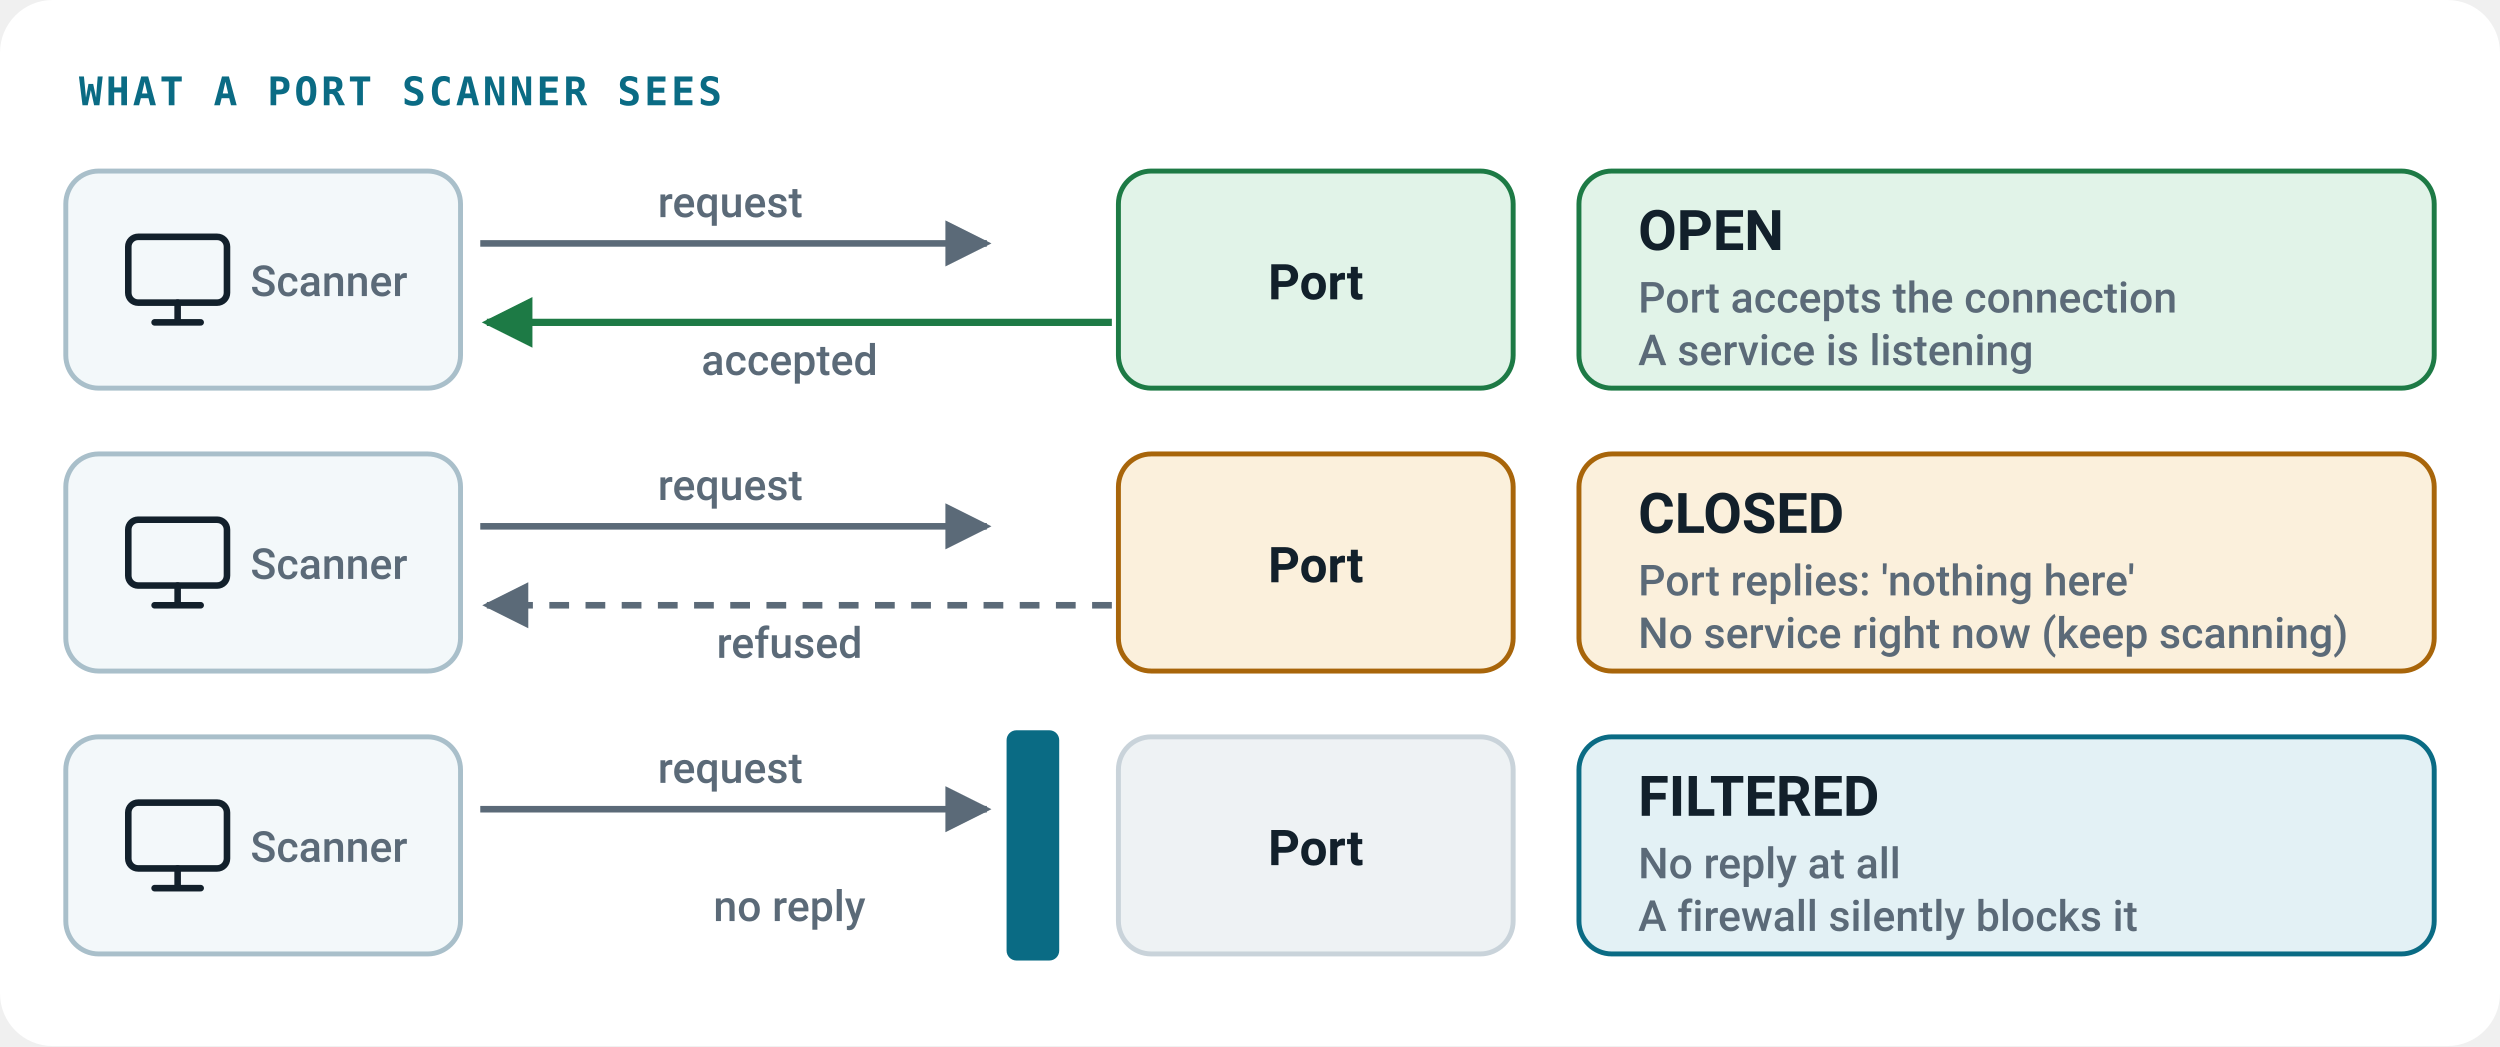
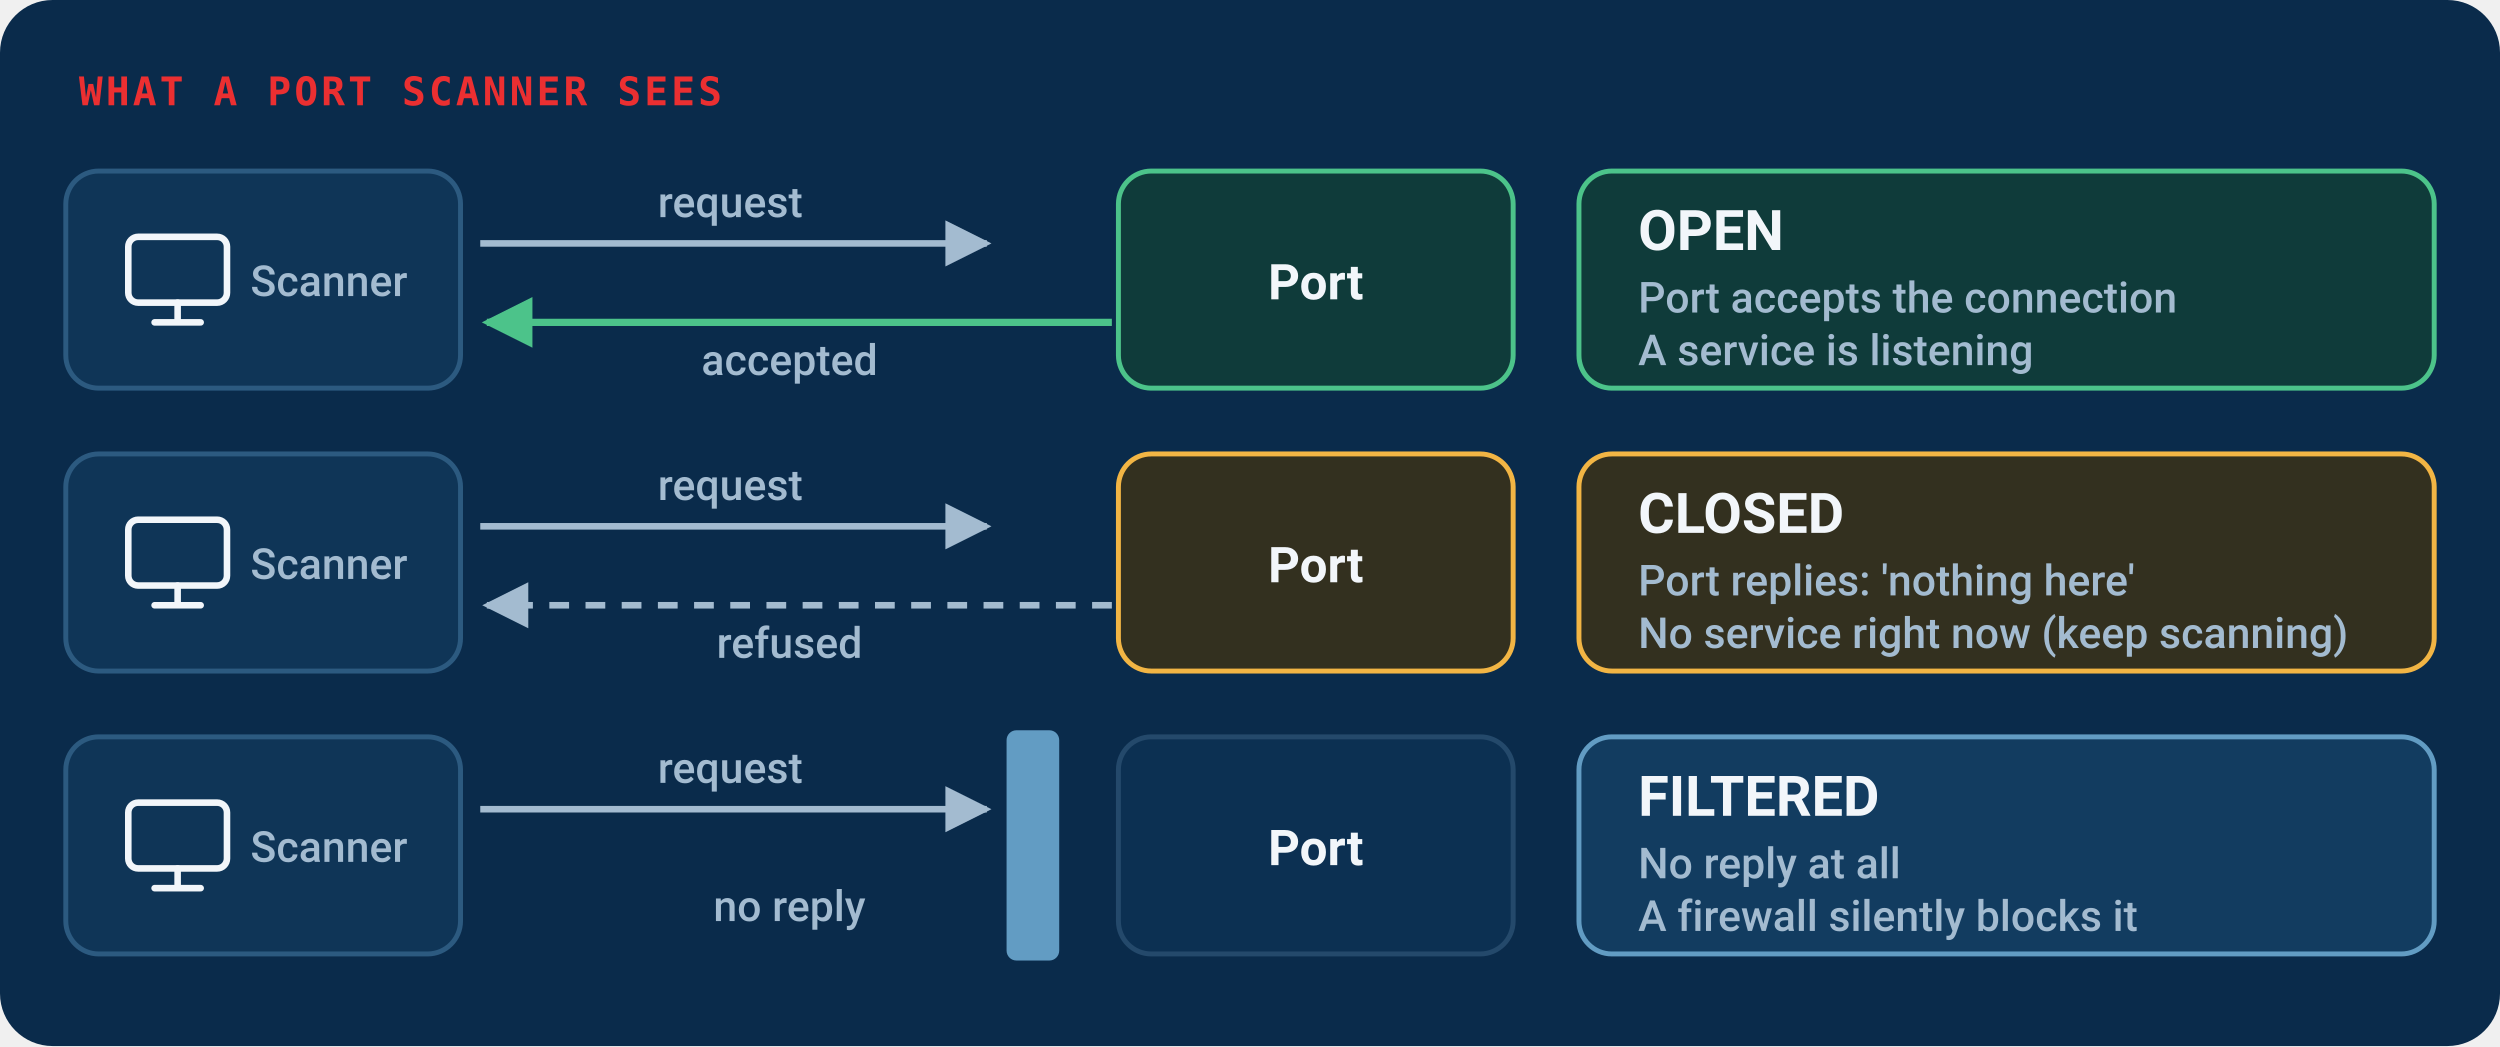
<svg xmlns="http://www.w3.org/2000/svg" viewBox="0 0 760 318" width="760" height="318" role="img" aria-labelledby="t d">
  <style>
- .bg{fill:#ffffff}
- .t{font:600 15px system-ui,-apple-system,'Segoe UI',Roboto,sans-serif;fill:#12202b}
- .tb{font:700 17px system-ui,-apple-system,'Segoe UI',Roboto,sans-serif;fill:#12202b}
- .s{font:500 13px system-ui,-apple-system,'Segoe UI',Roboto,sans-serif;fill:#5b6a78}
- .m{font:600 13px ui-monospace,Menlo,Consolas,monospace;fill:#12202b}
- .h{font:700 12px ui-monospace,Menlo,Consolas,monospace;fill:#0a6b84;letter-spacing:.08em}
+ .bg{fill:#0a2b4b}
+ .t{font:600 15px system-ui,-apple-system,'Segoe UI',Roboto,sans-serif;fill:#f2f6fa}
+ .tb{font:700 17px system-ui,-apple-system,'Segoe UI',Roboto,sans-serif;fill:#f2f6fa}
+ .s{font:500 13px system-ui,-apple-system,'Segoe UI',Roboto,sans-serif;fill:#a3bbd0}
+ .m{font:600 13px ui-monospace,Menlo,Consolas,monospace;fill:#f2f6fa}
+ .h{font:700 12px ui-monospace,Menlo,Consolas,monospace;fill:#eb2f31;letter-spacing:.08em}
.w{fill:#ffffff}
- .box{fill:#f3f8fa;stroke:#a9bfca;stroke-width:1.5}
- .acc{fill:#e3f1f5;stroke:#0a6b84;stroke-width:1.5}
- .bad{fill:#fbe5e3;stroke:#b3302b;stroke-width:1.5}
- .good{fill:#e1f3e8;stroke:#1d7a45;stroke-width:1.5}
- .amb{fill:#fbf0dc;stroke:#a8650a;stroke-width:1.5}
- .dim{fill:#eef2f4;stroke:#c9d3da;stroke-width:1.5}
- .solid-acc{fill:#0a6b84}.solid-bad{fill:#b3302b}.solid-good{fill:#1d7a45}.solid-amb{fill:#a8650a}.solid-ink{fill:#12202b}
- .ln{stroke:#5b6a78;stroke-width:2;fill:none}
- .ln-acc{stroke:#0a6b84;stroke-width:2.2;fill:none}
- .ln-bad{stroke:#b3302b;stroke-width:2.2;fill:none}
- .ln-good{stroke:#1d7a45;stroke-width:2.2;fill:none}
+ .box{fill:#0f3557;stroke:#2c5a80;stroke-width:1.5}
+ .acc{fill:#123c60;stroke:#629cc3;stroke-width:1.5}
+ .bad{fill:#3d1a2c;stroke:#ff5a5c;stroke-width:1.5}
+ .good{fill:#0f3b3a;stroke:#4cc38a;stroke-width:1.5}
+ .amb{fill:#33301f;stroke:#f2b544;stroke-width:1.5}
+ .dim{fill:#0c3052;stroke:#24496b;stroke-width:1.5}
+ .solid-acc{fill:#629cc3}.solid-bad{fill:#eb2f31}.solid-good{fill:#2f9a5f}.solid-amb{fill:#c98f22}.solid-ink{fill:#f2f6fa}
+ .ln{stroke:#a3bbd0;stroke-width:2;fill:none}
+ .ln-acc{stroke:#629cc3;stroke-width:2.2;fill:none}
+ .ln-bad{stroke:#ff5a5c;stroke-width:2.2;fill:none}
+ .ln-good{stroke:#4cc38a;stroke-width:2.2;fill:none}
.dash{stroke-dasharray:6 5}
- .tx-acc{fill:#0a6b84}.tx-bad{fill:#b3302b}.tx-good{fill:#1d7a45}.tx-amb{fill:#a8650a}
- .ic{fill:none;stroke:#12202b;stroke-width:2;stroke-linecap:round;stroke-linejoin:round}
- .ic-bad{fill:none;stroke:#b3302b;stroke-width:2;stroke-linecap:round;stroke-linejoin:round}
- .ic-acc{fill:none;stroke:#0a6b84;stroke-width:2;stroke-linecap:round;stroke-linejoin:round}
- .mk-ln{fill:#5b6a78}.mk-acc{fill:#0a6b84}.mk-bad{fill:#b3302b}.mk-good{fill:#1d7a45}
- @media (prefers-color-scheme: dark){
- .bg{fill:#15202a}
- .t,.tb,.m{fill:#e6edf3}.s{fill:#98a8b6}.h{fill:#4fb6cf}
- .box{fill:#192632;stroke:#3a4c5a}.acc{fill:#143440;stroke:#4fb6cf}.bad{fill:#3c1d1b;stroke:#ef7c76}
- .good{fill:#15352a;stroke:#5cc98a}.amb{fill:#392b13;stroke:#e2a645}.dim{fill:#1b2833;stroke:#34444f}
- .solid-acc{fill:#2f8fa8}.solid-bad{fill:#c9534d}.solid-good{fill:#2f9a5f}.solid-amb{fill:#b97c1e}.solid-ink{fill:#e6edf3}
- .ln{stroke:#98a8b6}.ln-acc{stroke:#4fb6cf}.ln-bad{stroke:#ef7c76}.ln-good{stroke:#5cc98a}
- .tx-acc{fill:#4fb6cf}.tx-bad{fill:#ef7c76}.tx-good{fill:#5cc98a}.tx-amb{fill:#e2a645}
- .ic{stroke:#e6edf3}.ic-bad{stroke:#ef7c76}.ic-acc{stroke:#4fb6cf}
- .mk-ln{fill:#98a8b6}.mk-acc{fill:#4fb6cf}.mk-bad{fill:#ef7c76}.mk-good{fill:#5cc98a}
- }
+ .tx-acc{fill:#629cc3}.tx-bad{fill:#ff5a5c}.tx-good{fill:#4cc38a}.tx-amb{fill:#f2b544}
+ .ic{fill:none;stroke:#f2f6fa;stroke-width:2;stroke-linecap:round;stroke-linejoin:round}
+ .ic-bad{fill:none;stroke:#ff5a5c;stroke-width:2;stroke-linecap:round;stroke-linejoin:round}
+ .ic-acc{fill:none;stroke:#629cc3;stroke-width:2;stroke-linecap:round;stroke-linejoin:round}
+ .mk-ln{fill:#a3bbd0}.mk-acc{fill:#629cc3}.mk-bad{fill:#ff5a5c}.mk-good{fill:#4cc38a}
</style>
  <defs>
    <marker id="a-ln" viewBox="0 0 10 10" refX="9" refY="5" markerWidth="7" markerHeight="7" orient="auto-start-reverse">
      <path d="M0 0 10 5 0 10z" class="mk-ln" />
    </marker>
    <marker id="a-acc" viewBox="0 0 10 10" refX="9" refY="5" markerWidth="7" markerHeight="7" orient="auto-start-reverse">
      <path d="M0 0 10 5 0 10z" class="mk-acc" />
    </marker>
    <marker id="a-bad" viewBox="0 0 10 10" refX="9" refY="5" markerWidth="7" markerHeight="7" orient="auto-start-reverse">
      <path d="M0 0 10 5 0 10z" class="mk-bad" />
    </marker>
    <marker id="a-good" viewBox="0 0 10 10" refX="9" refY="5" markerWidth="7" markerHeight="7" orient="auto-start-reverse">
      <path d="M0 0 10 5 0 10z" class="mk-good" />
    </marker>
  </defs>
  <rect class="bg" width="760" height="318" rx="16" />
  <text x="24" y="32" class="h" text-anchor="start">WHAT A PORT SCANNER SEES</text>
  <rect x="20" y="52" width="120" height="66" rx="10" class="box" />
  <rect x="39" y="72" width="30" height="20" rx="3" class="ic" />
  <path d="M47 98 h14 M54 92 v6" class="ic" />
  <text x="100" y="90" class="s" text-anchor="middle">Scanner</text>
  <path d="M146 74 L300 74" class="ln" marker-end="url(#a-ln)" />
  <text x="222" y="66" class="s" text-anchor="middle">request</text>
  <rect x="340" y="52" width="120" height="66" rx="10" class="good" />
  <text x="400" y="91" class="t" text-anchor="middle">Port</text>
  <path d="M338 98 L148 98" class="ln-good" marker-end="url(#a-good)" />
  <text x="240" y="114" class="s" text-anchor="middle">accepted</text>
  <rect x="480" y="52" width="260" height="66" rx="10" class="good" />
  <text x="498" y="76" class="tb" text-anchor="start">OPEN</text>
  <text x="498" y="95" class="s" text-anchor="start">Port accepts the connection</text>
  <text x="498" y="111" class="s" text-anchor="start">A service is listening</text>
  <rect x="20" y="138" width="120" height="66" rx="10" class="box" />
  <rect x="39" y="158" width="30" height="20" rx="3" class="ic" />
  <path d="M47 184 h14 M54 178 v6" class="ic" />
  <text x="100" y="176" class="s" text-anchor="middle">Scanner</text>
  <path d="M146 160 L300 160" class="ln" marker-end="url(#a-ln)" />
  <text x="222" y="152" class="s" text-anchor="middle">request</text>
  <rect x="340" y="138" width="120" height="66" rx="10" class="amb" />
  <text x="400" y="177" class="t" text-anchor="middle">Port</text>
  <path d="M338 184 L148 184" class="ln dash" marker-end="url(#a-ln)" />
  <text x="240" y="200" class="s" text-anchor="middle">refused</text>
  <rect x="480" y="138" width="260" height="66" rx="10" class="amb" />
  <text x="498" y="162" class="tb" text-anchor="start">CLOSED</text>
  <text x="498" y="181" class="s" text-anchor="start">Port replies: 'nothing here'</text>
  <text x="498" y="197" class="s" text-anchor="start">No service right now (keep scanning)</text>
  <rect x="20" y="224" width="120" height="66" rx="10" class="box" />
  <rect x="39" y="244" width="30" height="20" rx="3" class="ic" />
  <path d="M47 270 h14 M54 264 v6" class="ic" />
  <text x="100" y="262" class="s" text-anchor="middle">Scanner</text>
  <path d="M146 246 L300 246" class="ln" marker-end="url(#a-ln)" />
  <text x="222" y="238" class="s" text-anchor="middle">request</text>
  <rect x="306" y="222" width="16" height="70" rx="3" class="solid-acc" />
  <text x="240" y="280" class="s" text-anchor="middle">no reply</text>
  <rect x="340" y="224" width="120" height="66" rx="10" class="dim" />
  <text x="400" y="263" class="t" text-anchor="middle">Port</text>
  <rect x="480" y="224" width="260" height="66" rx="10" class="acc" />
  <text x="498" y="248" class="tb" text-anchor="start">FILTERED</text>
  <text x="498" y="267" class="s" text-anchor="start">No reply at all</text>
  <text x="498" y="283" class="s" text-anchor="start">A firewall silently blocks it</text>
</svg>
